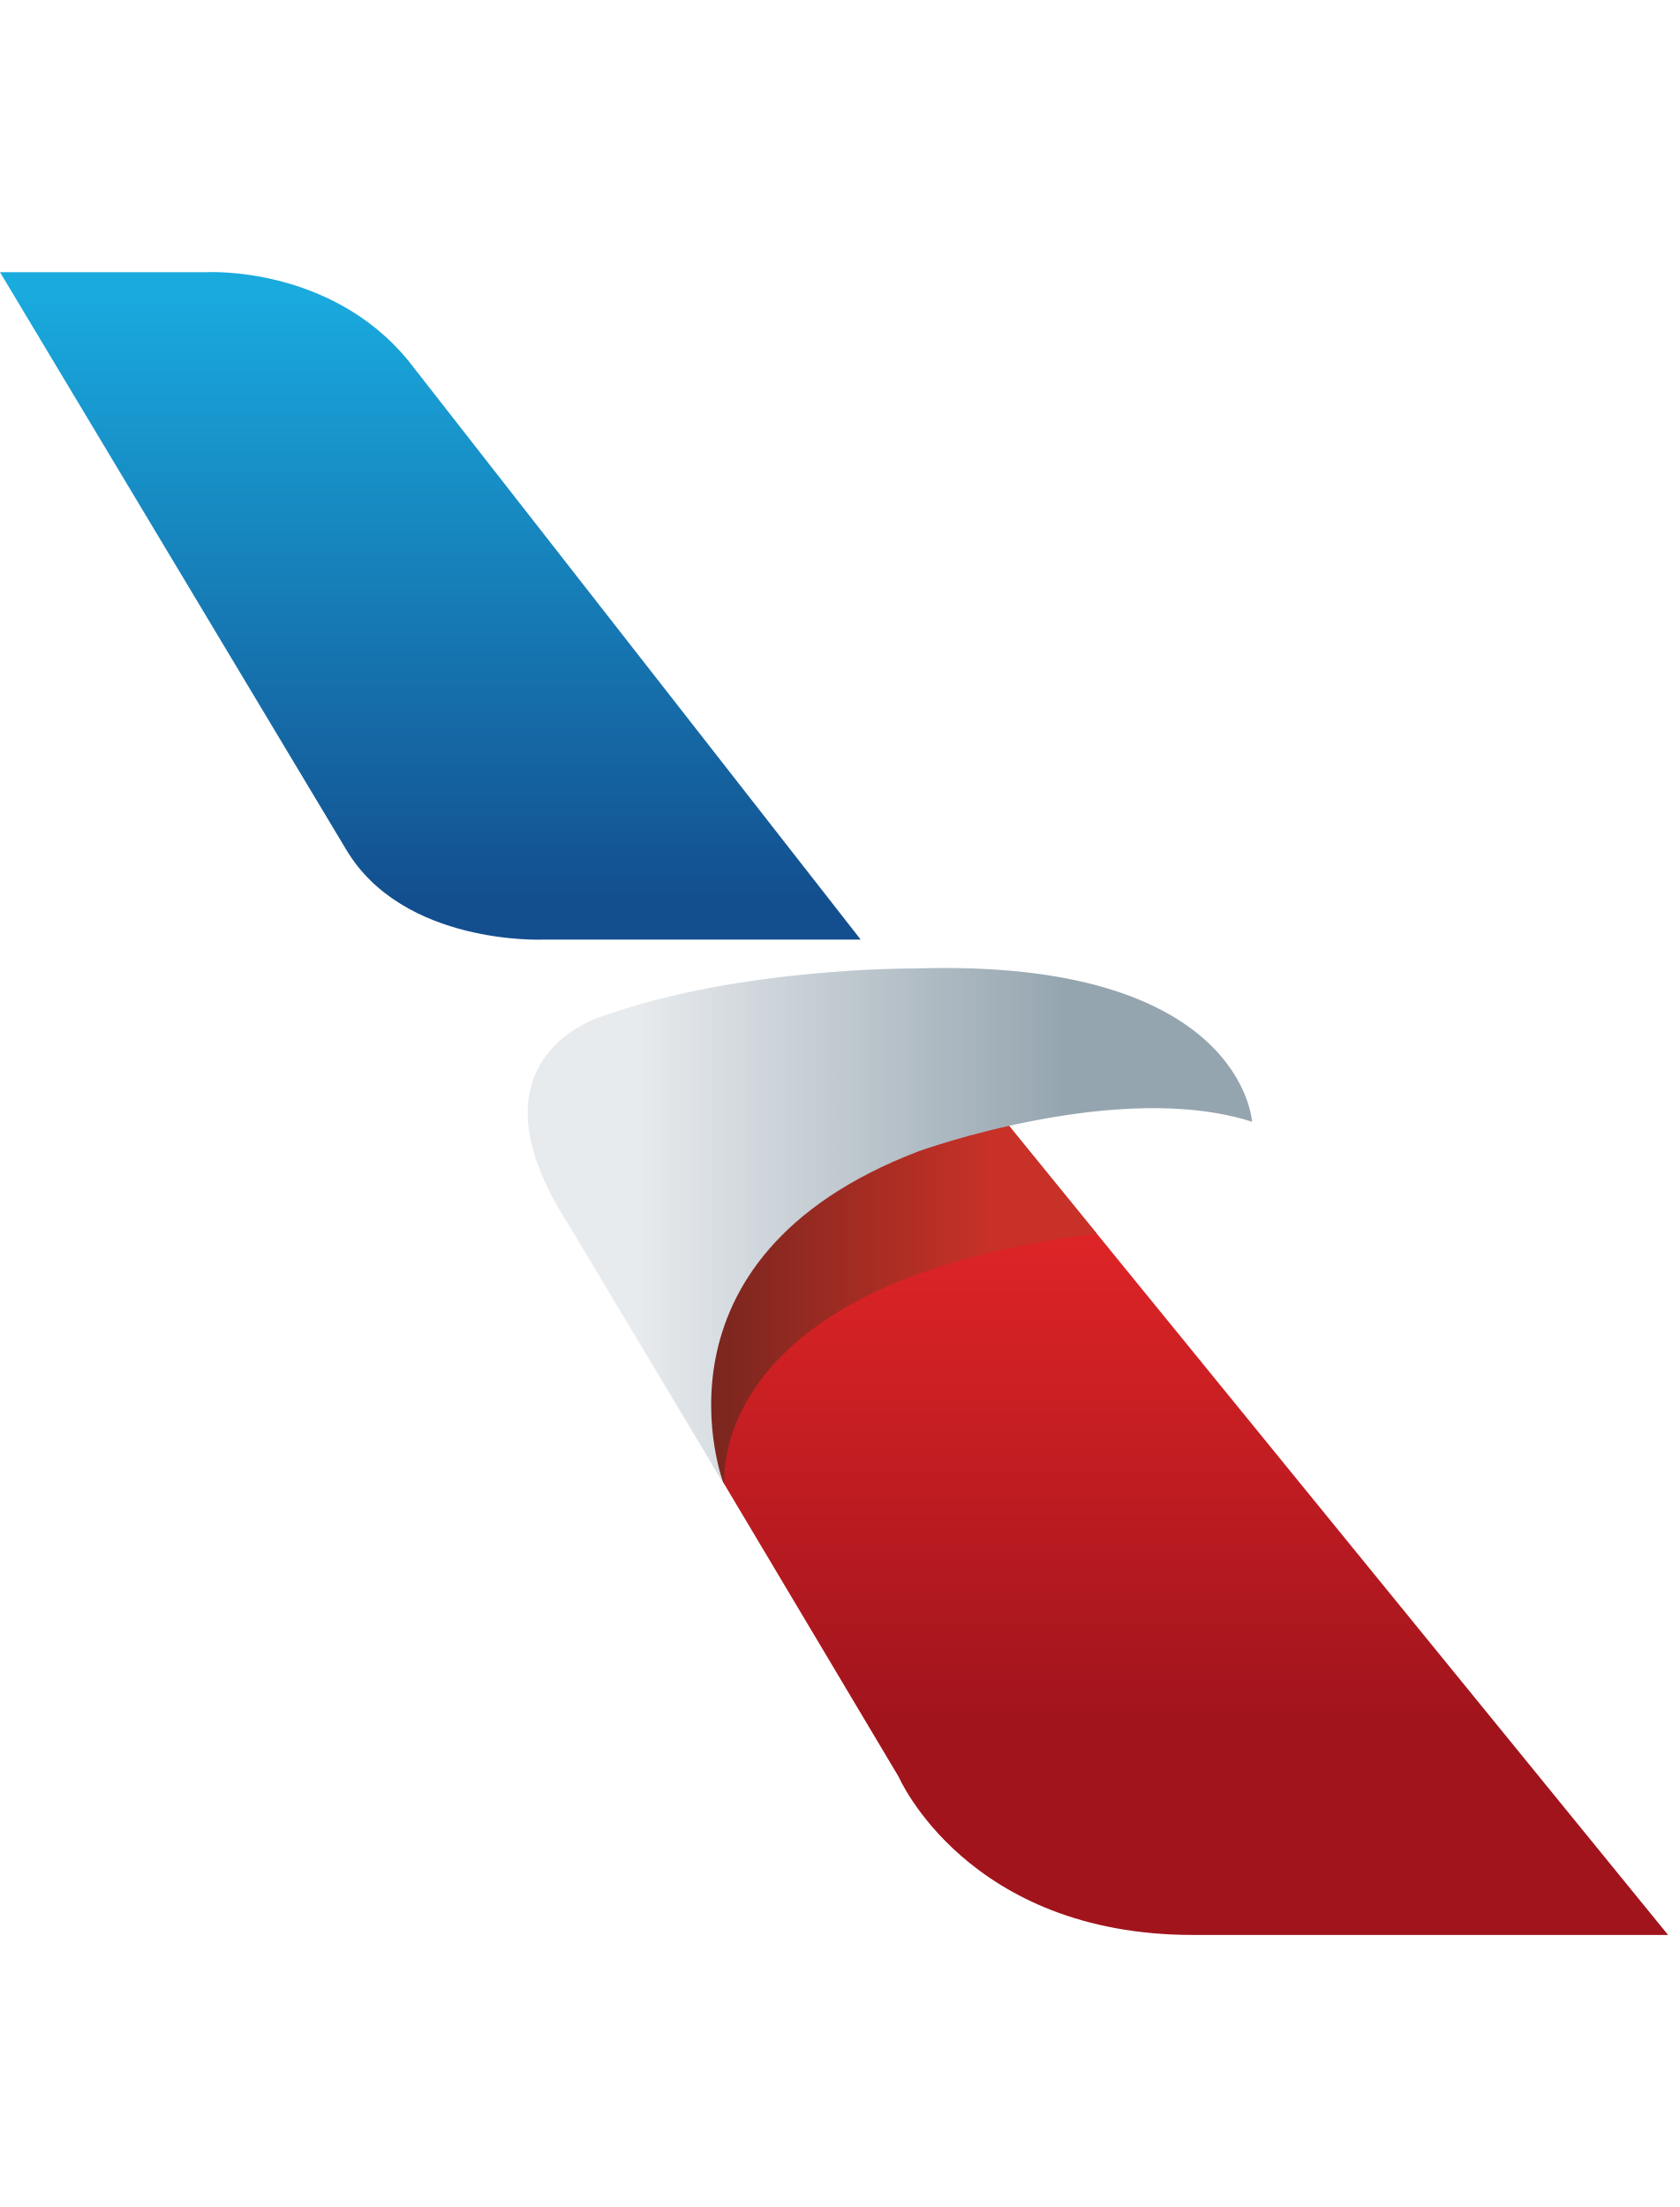
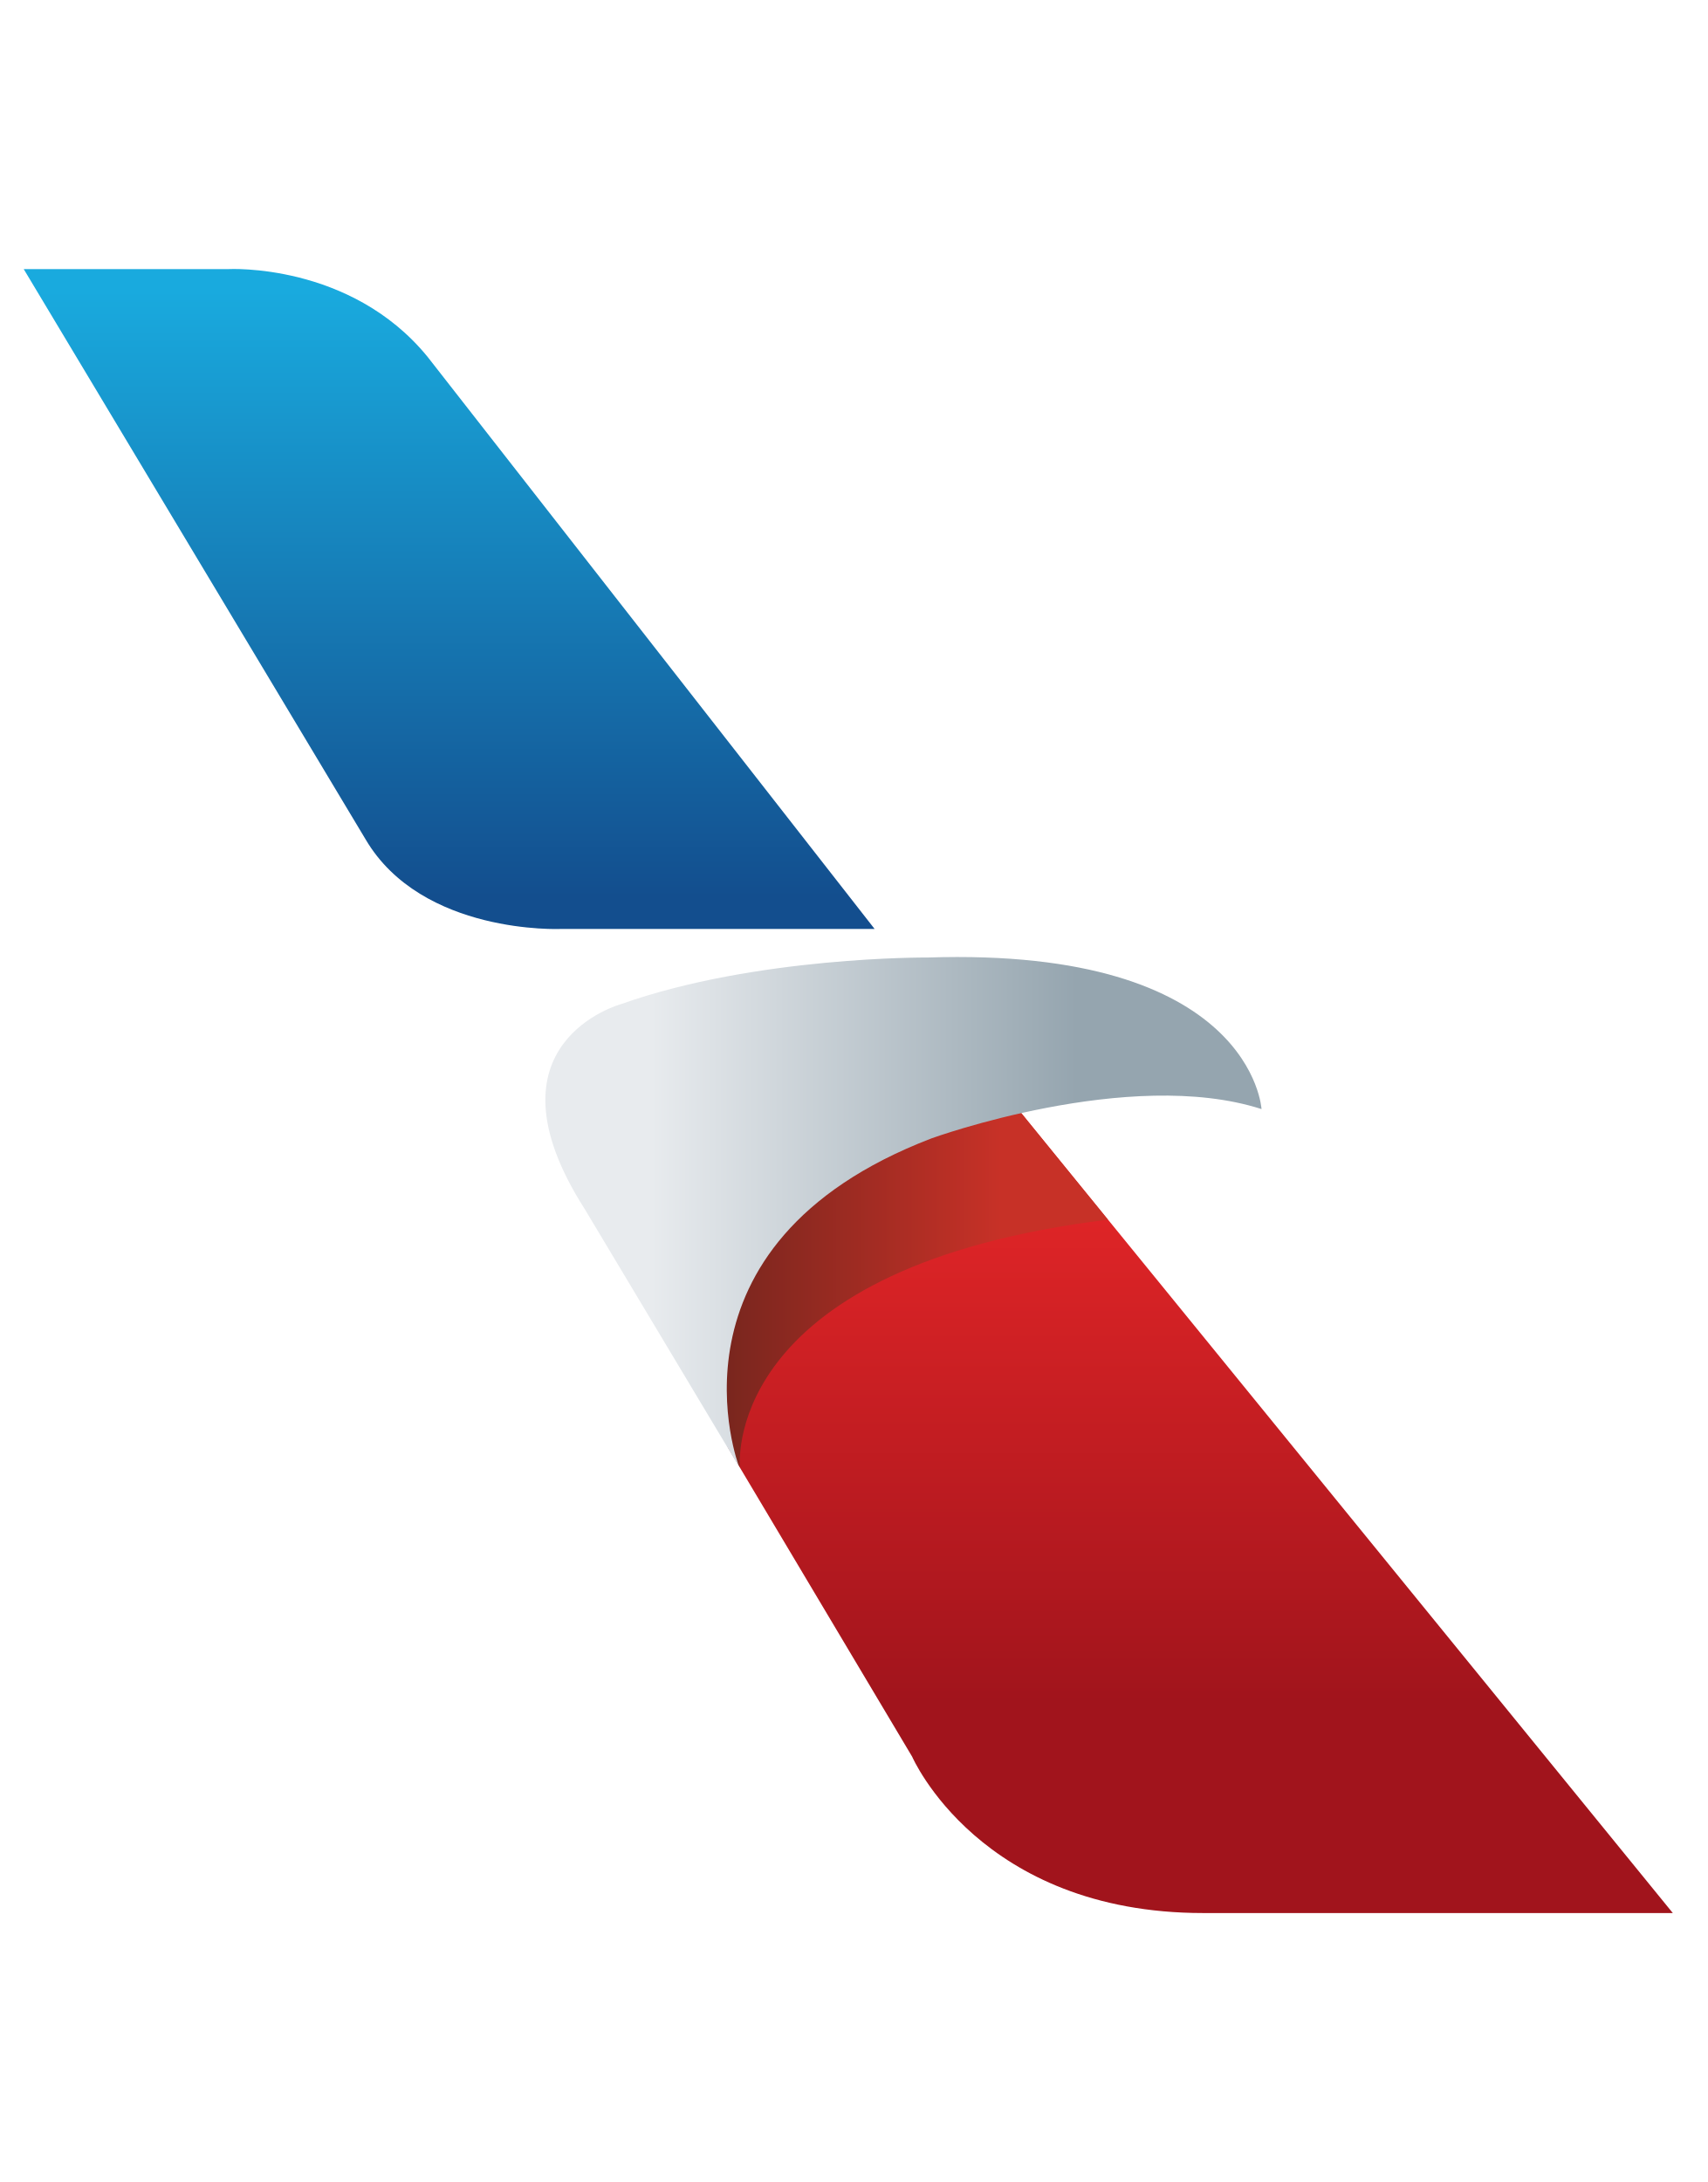
- <svg xmlns="http://www.w3.org/2000/svg" width="35" height="46" viewBox="0 0 35 46" fill="none">
-   <path d="M0 5.673H4.316C4.316 5.673 6.888 5.531 8.514 7.522L17.939 19.584H11.325C11.325 19.584 8.395 19.714 7.207 17.694L0 5.673Z" fill="url(#paint0_linear_2252_10778)" />
-   <path d="M14.849 30.519L18.73 37.033C18.73 37.033 20.156 40.33 24.868 40.33H34.767L20.749 23.121L14.849 24.489C14.849 24.489 13.226 26.66 14.849 30.519V30.519Z" fill="url(#paint1_linear_2252_10778)" />
-   <path d="M22.858 25.712L20.586 22.918L14.861 24.489C14.861 24.489 13.238 26.66 14.861 30.52L15.099 30.931C15.08 30.676 14.904 26.693 22.858 25.712V25.712Z" fill="url(#paint2_linear_2252_10778)" />
-   <path d="M15.081 30.921C15.081 30.921 13.288 26.24 19.14 23.998C19.14 23.998 23.308 22.484 26.096 23.381C26.096 23.381 25.904 19.962 19.056 20.186C19.056 20.186 15.441 20.158 12.597 21.167C12.597 21.167 9.588 21.98 11.824 25.483L15.081 30.921Z" fill="url(#paint3_linear_2252_10778)" />
+ <svg xmlns="http://www.w3.org/2000/svg" width="36" height="46" viewBox="0 0 36 46" fill="none">
+   <path d="M0.5 5.673H4.816C4.816 5.673 7.388 5.531 9.014 7.522L18.439 19.584H11.825C11.825 19.584 8.895 19.714 7.707 17.694L0.5 5.673Z" fill="url(#paint0_linear_1003_22742)" />
+   <path d="M15.349 30.519L19.23 37.033C19.23 37.033 20.656 40.33 25.368 40.33H35.267L21.249 23.121L15.349 24.489C15.349 24.489 13.726 26.66 15.349 30.519Z" fill="url(#paint1_linear_1003_22742)" />
+   <path d="M23.357 25.712L21.086 22.918L15.361 24.489C15.361 24.489 13.738 26.66 15.361 30.52L15.599 30.931C15.58 30.676 15.404 26.693 23.357 25.712Z" fill="url(#paint2_linear_1003_22742)" />
+   <path d="M15.581 30.921C15.581 30.921 13.788 26.24 19.64 23.998C19.64 23.998 23.808 22.484 26.596 23.381C26.596 23.381 26.403 19.961 19.556 20.186C19.556 20.186 15.941 20.158 13.097 21.167C13.097 21.167 10.088 21.98 12.324 25.483L15.581 30.921Z" fill="url(#paint3_linear_1003_22742)" />
  <defs>
-     <linearGradient id="paint0_linear_2252_10778" x1="8.969" y1="5.67" x2="8.969" y2="19.586" gradientUnits="userSpaceOnUse">
+     <linearGradient id="paint0_linear_1003_22742" x1="9.469" y1="5.67" x2="9.469" y2="19.586" gradientUnits="userSpaceOnUse">
      <stop offset="0.033" stop-color="#19AADE" />
      <stop offset="0.951" stop-color="#134E8E" />
    </linearGradient>
-     <linearGradient id="paint1_linear_2252_10778" x1="24.447" y1="23.121" x2="24.447" y2="40.33" gradientUnits="userSpaceOnUse">
+     <linearGradient id="paint1_linear_1003_22742" x1="24.947" y1="23.121" x2="24.947" y2="40.33" gradientUnits="userSpaceOnUse">
      <stop offset="0.132" stop-color="#E02527" />
      <stop offset="0.742" stop-color="#A1141C" />
    </linearGradient>
-     <linearGradient id="paint2_linear_2252_10778" x1="14.14" y1="26.925" x2="22.858" y2="26.925" gradientUnits="userSpaceOnUse">
+     <linearGradient id="paint2_linear_1003_22742" x1="14.639" y1="26.925" x2="23.357" y2="26.925" gradientUnits="userSpaceOnUse">
      <stop offset="0.005" stop-color="#71251D" />
      <stop offset="0.742" stop-color="#C73127" />
    </linearGradient>
-     <linearGradient id="paint3_linear_2252_10778" x1="10.998" y1="25.548" x2="26.097" y2="25.548" gradientUnits="userSpaceOnUse">
+     <linearGradient id="paint3_linear_1003_22742" x1="11.498" y1="25.548" x2="26.597" y2="25.548" gradientUnits="userSpaceOnUse">
      <stop offset="0.148" stop-color="#E8EBEE" />
      <stop offset="0.742" stop-color="#95A5AF" />
    </linearGradient>
  </defs>
</svg>
